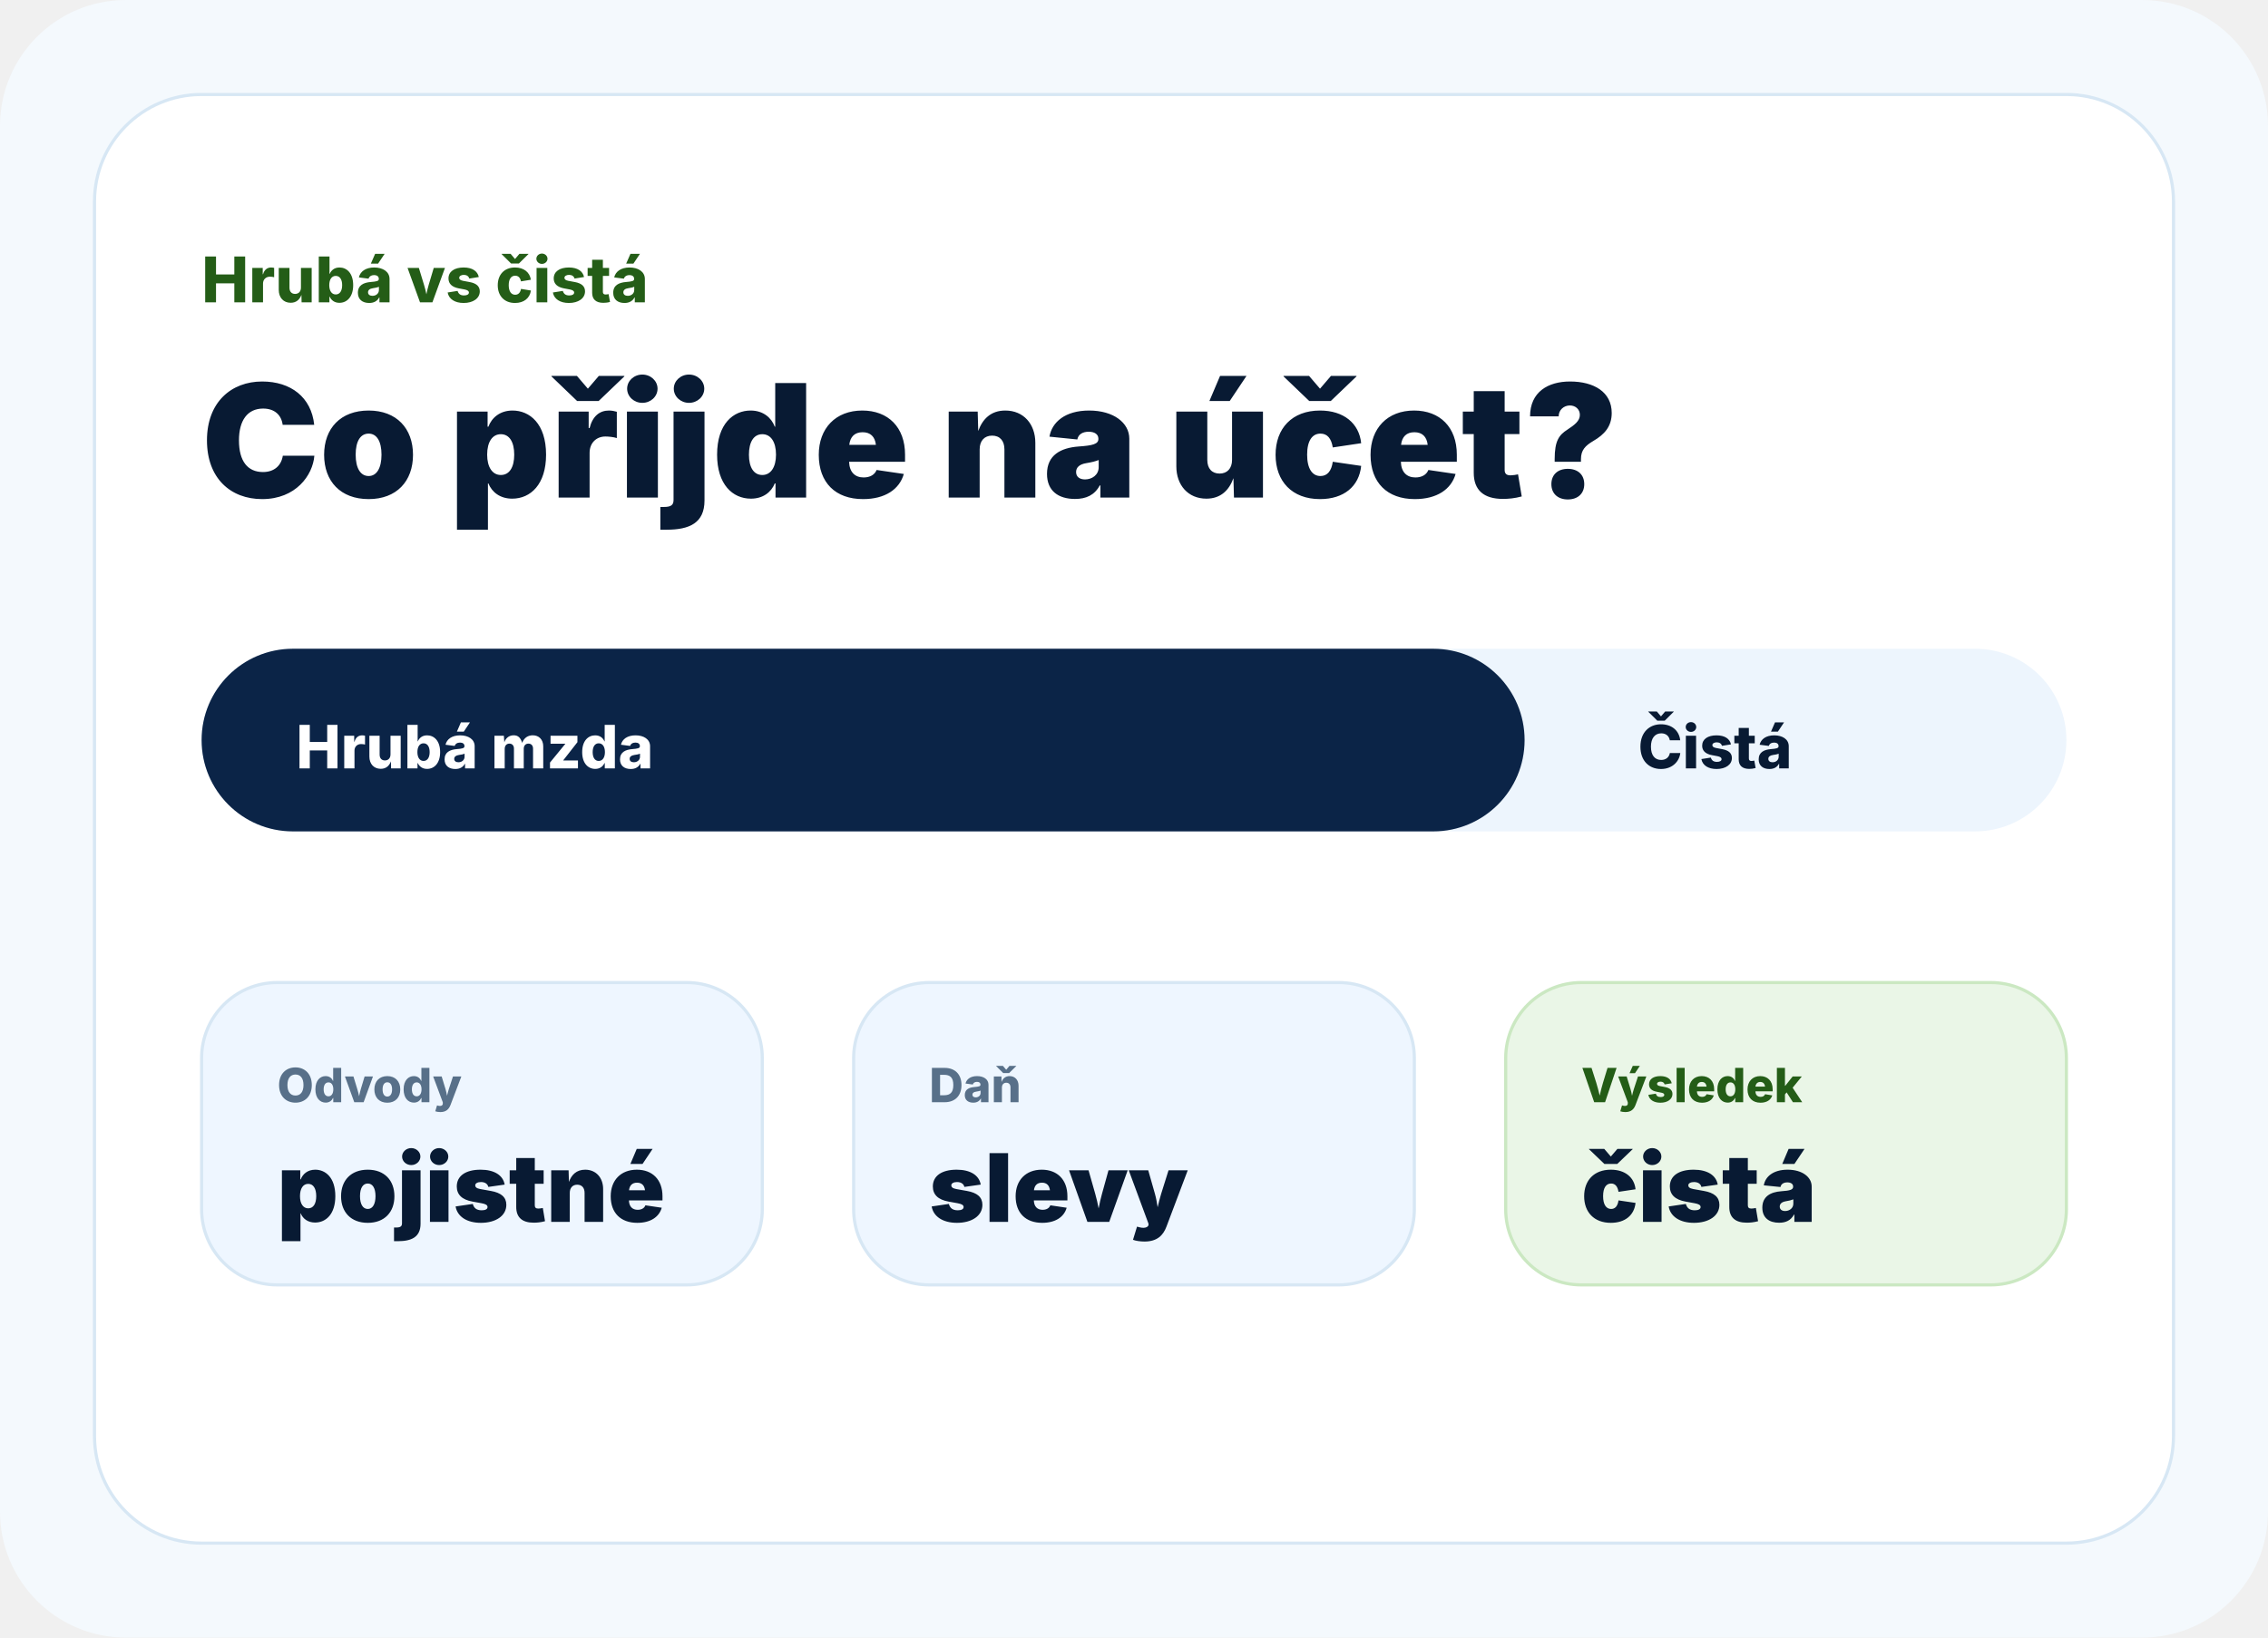
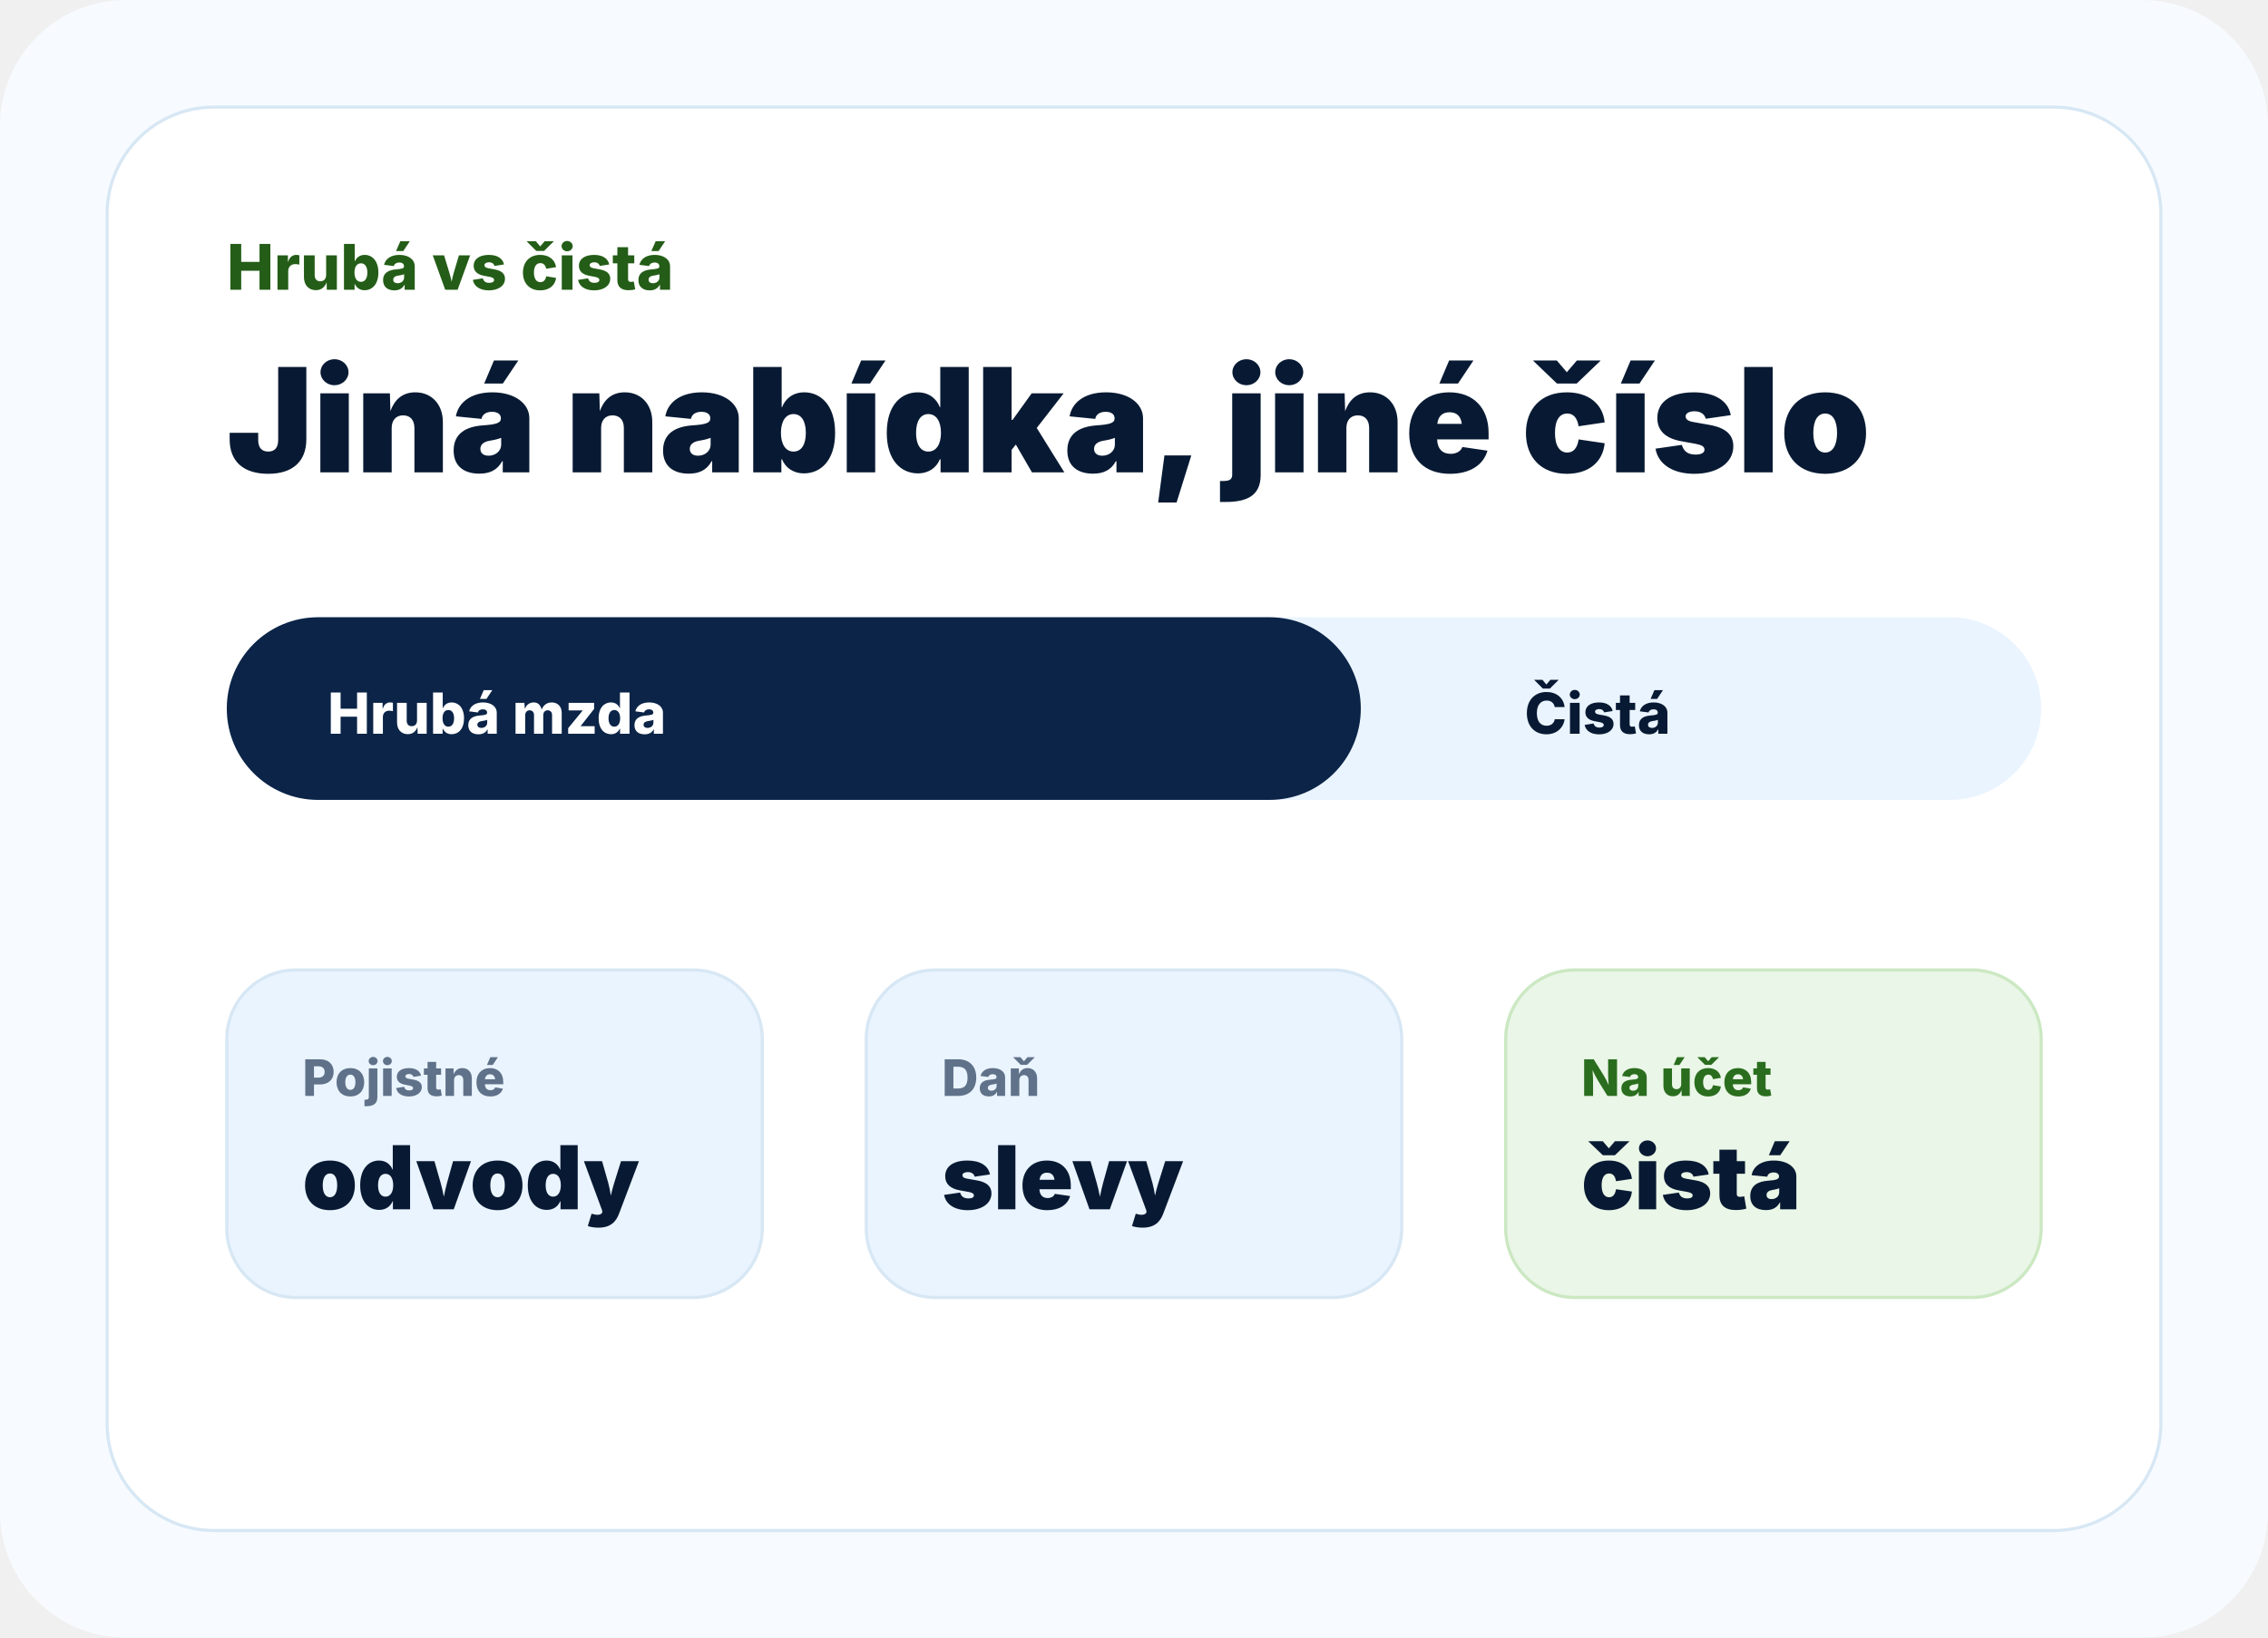
- <svg xmlns="http://www.w3.org/2000/svg" viewBox="0 0 720 520" fill="none">
-   <rect width="720" height="520" rx="40" fill="#F4F9FD" />
-   <rect x="30" y="30" width="660" height="460" rx="34" fill="#fff" stroke="#D7E7F4" />
-   <text x="64" y="96" fill="#245D17" font-family="Inter,Arial" font-size="20" font-weight="800">Hrubá vs čistá</text>
-   <text x="64" y="158" fill="#081A33" font-family="Inter,Arial" font-size="50" font-weight="900">Co přijde na účet?</text>
-   <rect x="64" y="206" width="592" height="58" rx="29" fill="#EDF5FD" />
-   <rect x="64" y="206" width="420" height="58" rx="29" fill="#0B2447" />
-   <text x="94" y="244" fill="#fff" font-family="Inter,Arial" font-size="19" font-weight="800">Hrubá mzda</text>
-   <text x="520" y="244" fill="#081A33" font-family="Inter,Arial" font-size="19" font-weight="800">Čistá</text>
-   <rect x="64" y="312" width="178" height="96" rx="24" fill="#EEF6FF" stroke="#D7E7F4" />
-   <text x="88" y="350" fill="#587089" font-family="Inter,Arial" font-size="15" font-weight="800">Odvody</text>
-   <text x="88" y="388" fill="#081A33" font-family="Inter,Arial" font-size="30" font-weight="900">pojistné</text>
-   <rect x="271" y="312" width="178" height="96" rx="24" fill="#EEF6FF" stroke="#D7E7F4" />
-   <text x="295" y="350" fill="#587089" font-family="Inter,Arial" font-size="15" font-weight="800">Daň</text>
-   <text x="295" y="388" fill="#081A33" font-family="Inter,Arial" font-size="30" font-weight="900">slevy</text>
-   <rect x="478" y="312" width="178" height="96" rx="24" fill="#EAF6E7" stroke="#CBE8C2" />
-   <text x="502" y="350" fill="#245D17" font-family="Inter,Arial" font-size="15" font-weight="800">Výsledek</text>
-   <text x="502" y="388" fill="#081A33" font-family="Inter,Arial" font-size="30" font-weight="900">čistá</text>
+ <svg xmlns="http://www.w3.org/2000/svg" width="720" height="520" viewBox="0 0 720 520" fill="none">
+   <rect width="720" height="520" rx="40" fill="url(#bg)" />
+   <rect x="34" y="34" width="652" height="452" rx="34" fill="#FFFFFF" stroke="#D7E7F4" />
+   <text x="72" y="92" fill="#245D17" font-family="Inter, Arial, sans-serif" font-size="20" font-weight="800">Hrubá vs čistá</text>
+   <text x="72" y="150" fill="#081A33" font-family="Inter, Arial, sans-serif" font-size="46" font-weight="900">Jiná nabídka, jiné číslo</text>
+   <rect x="72" y="196" width="576" height="58" rx="29" fill="#EAF4FF" />
+   <rect x="72" y="196" width="360" height="58" rx="29" fill="#0B2447" />
+   <text x="104" y="233" fill="#FFFFFF" font-family="Inter, Arial, sans-serif" font-size="18" font-weight="800">Hrubá mzda</text>
+   <text x="484" y="233" fill="#081A33" font-family="Inter, Arial, sans-serif" font-size="18" font-weight="800">Čistá</text>
+   <g>
+     <rect x="72" y="308" width="170" height="104" rx="22" fill="#EAF4FF" stroke="#D7E7F4" />
+     <text x="96" y="348" fill="#607289" font-family="Inter, Arial, sans-serif" font-size="16" font-weight="800">Pojistné</text>
+     <text x="96" y="384" fill="#081A33" font-family="Inter, Arial, sans-serif" font-size="28" font-weight="900">odvody</text>
+   </g>
+   <g>
+     <rect x="275" y="308" width="170" height="104" rx="22" fill="#EAF4FF" stroke="#D7E7F4" />
+     <text x="299" y="348" fill="#607289" font-family="Inter, Arial, sans-serif" font-size="16" font-weight="800">Daň</text>
+     <text x="299" y="384" fill="#081A33" font-family="Inter, Arial, sans-serif" font-size="28" font-weight="900">slevy</text>
+   </g>
+   <g>
+     <rect x="478" y="308" width="170" height="104" rx="22" fill="#EAF6E7" stroke="#CBE8C2" />
+     <text x="502" y="348" fill="#2A6D1E" font-family="Inter, Arial, sans-serif" font-size="16" font-weight="800">Na účet</text>
+     <text x="502" y="384" fill="#081A33" font-family="Inter, Arial, sans-serif" font-size="28" font-weight="900">čistá</text>
+   </g>
+   <defs>
+     <linearGradient id="bg" x1="0" y1="0" x2="720" y2="520">
+       <stop stop-color="#F7FBFF" />
+       <stop offset="1" stop-color="#EAF6EC" />
+     </linearGradient>
+   </defs>
</svg>
